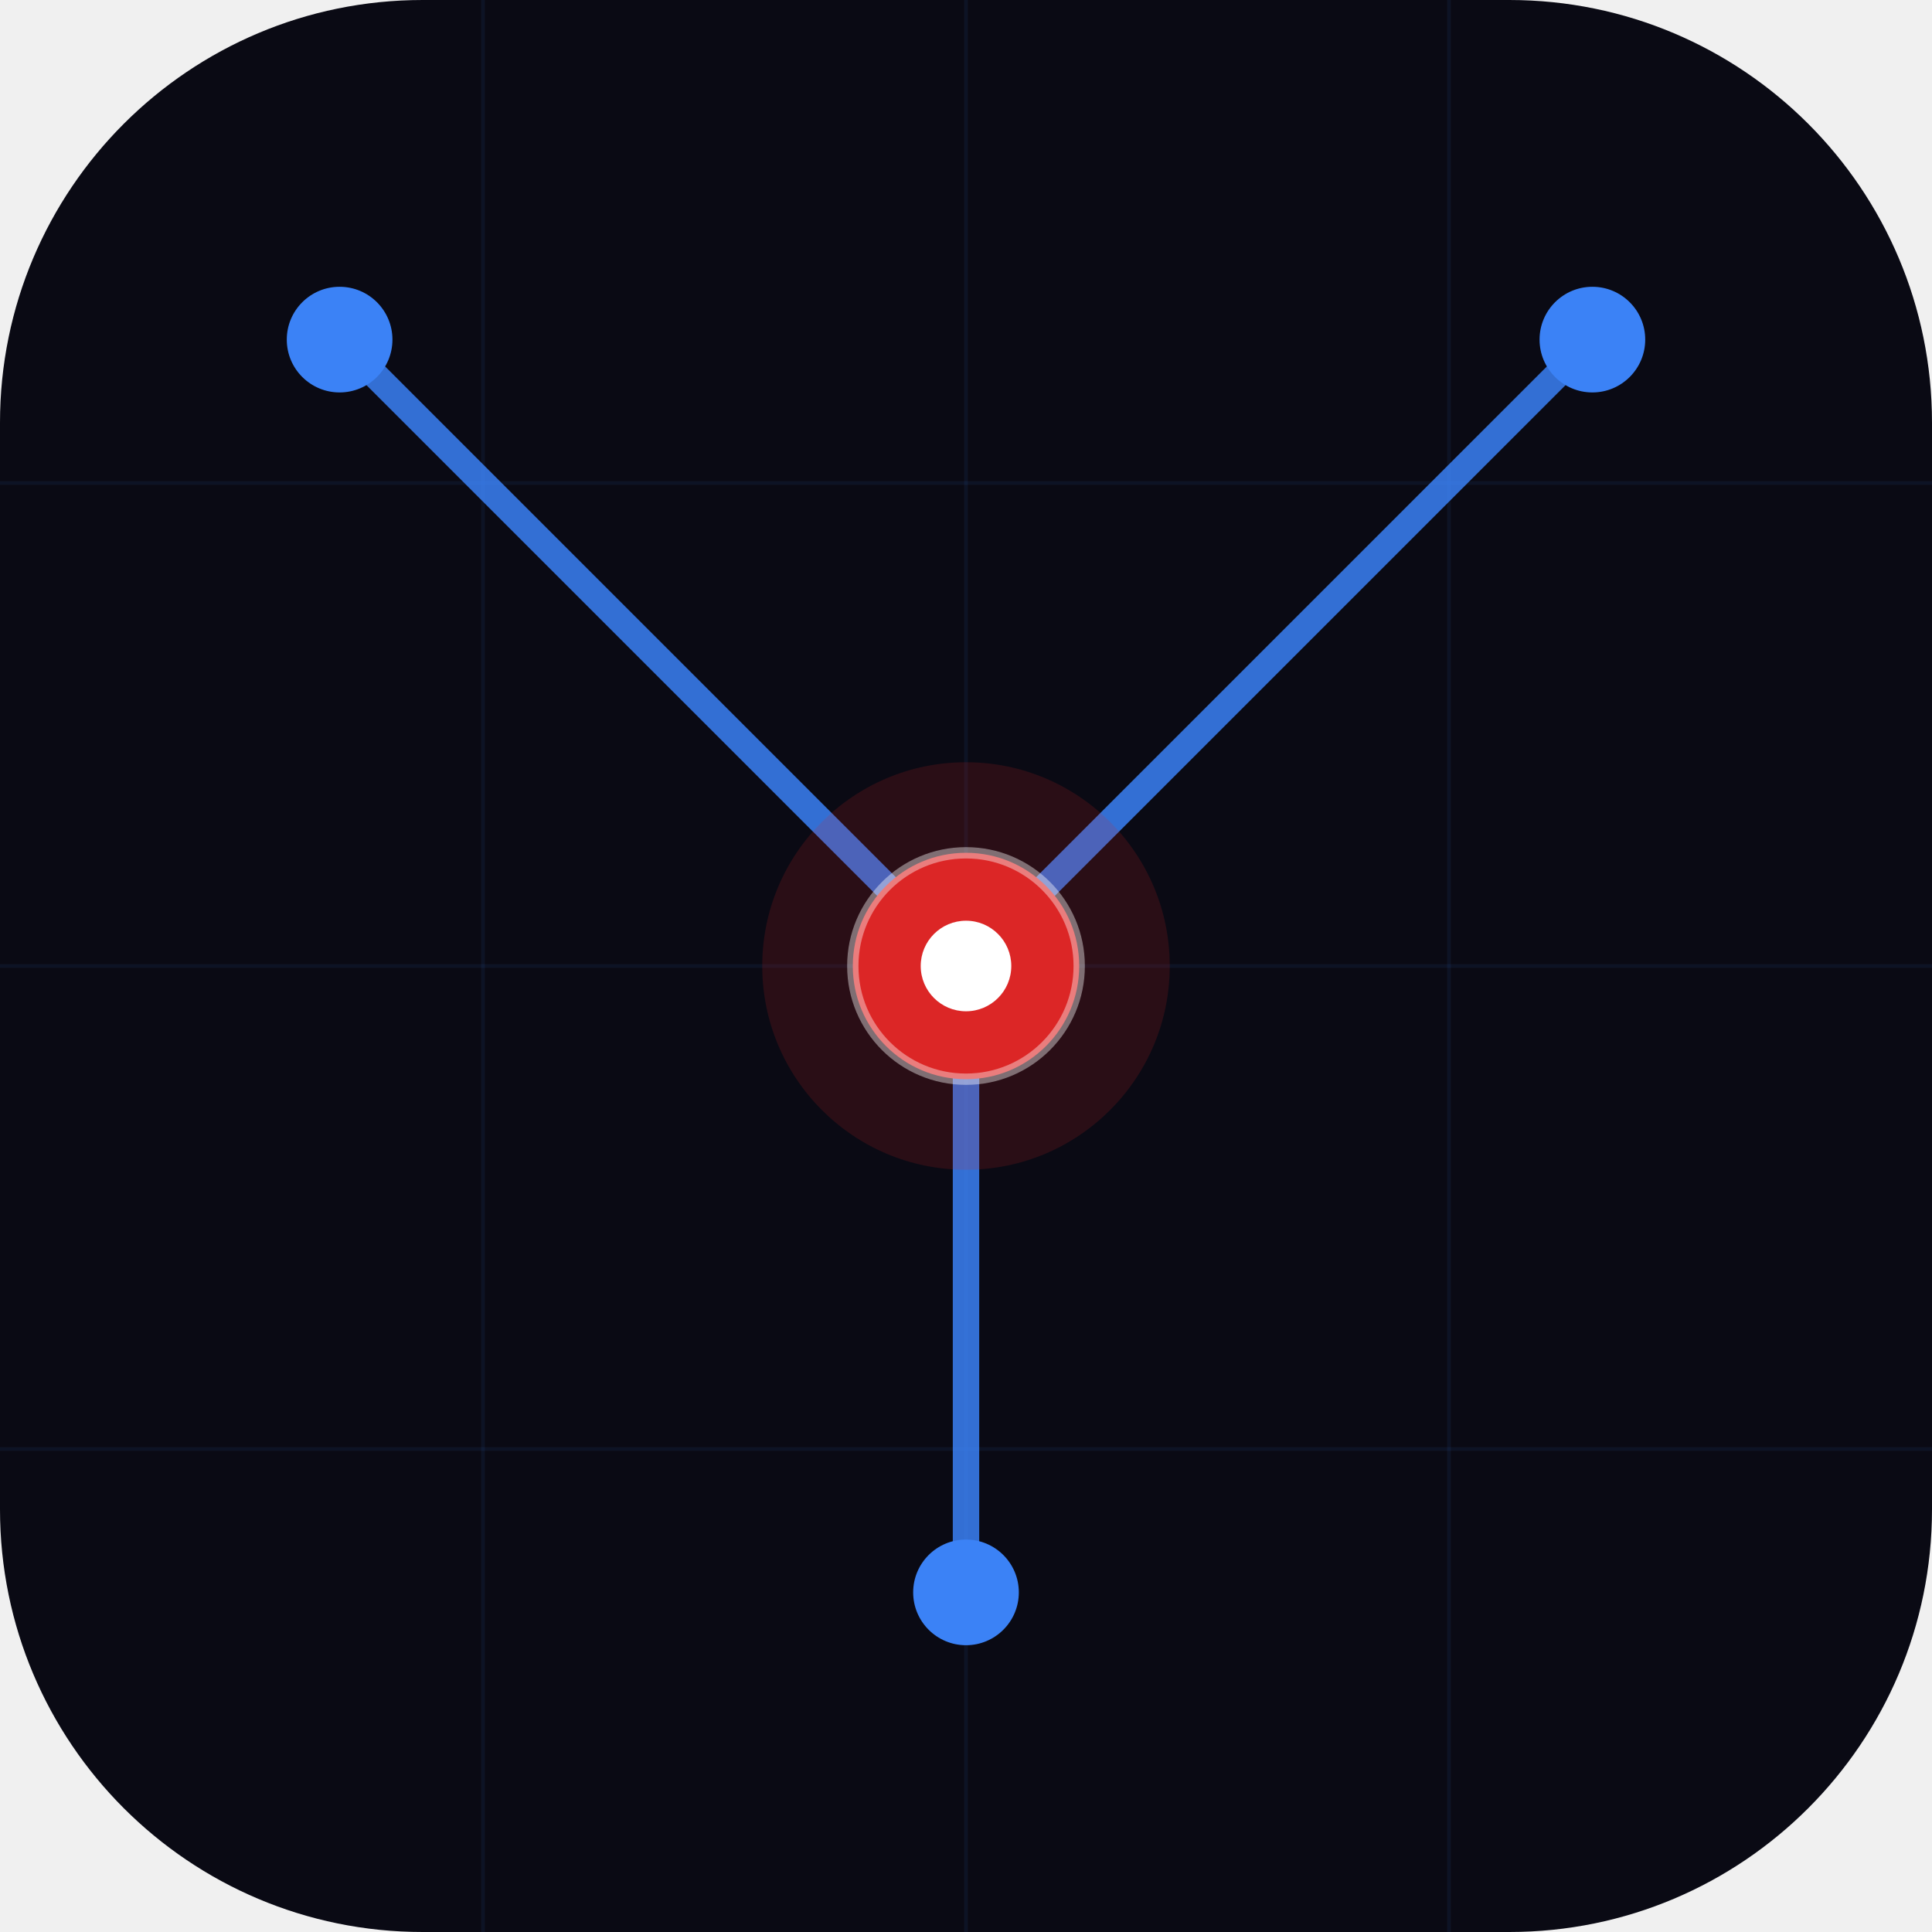
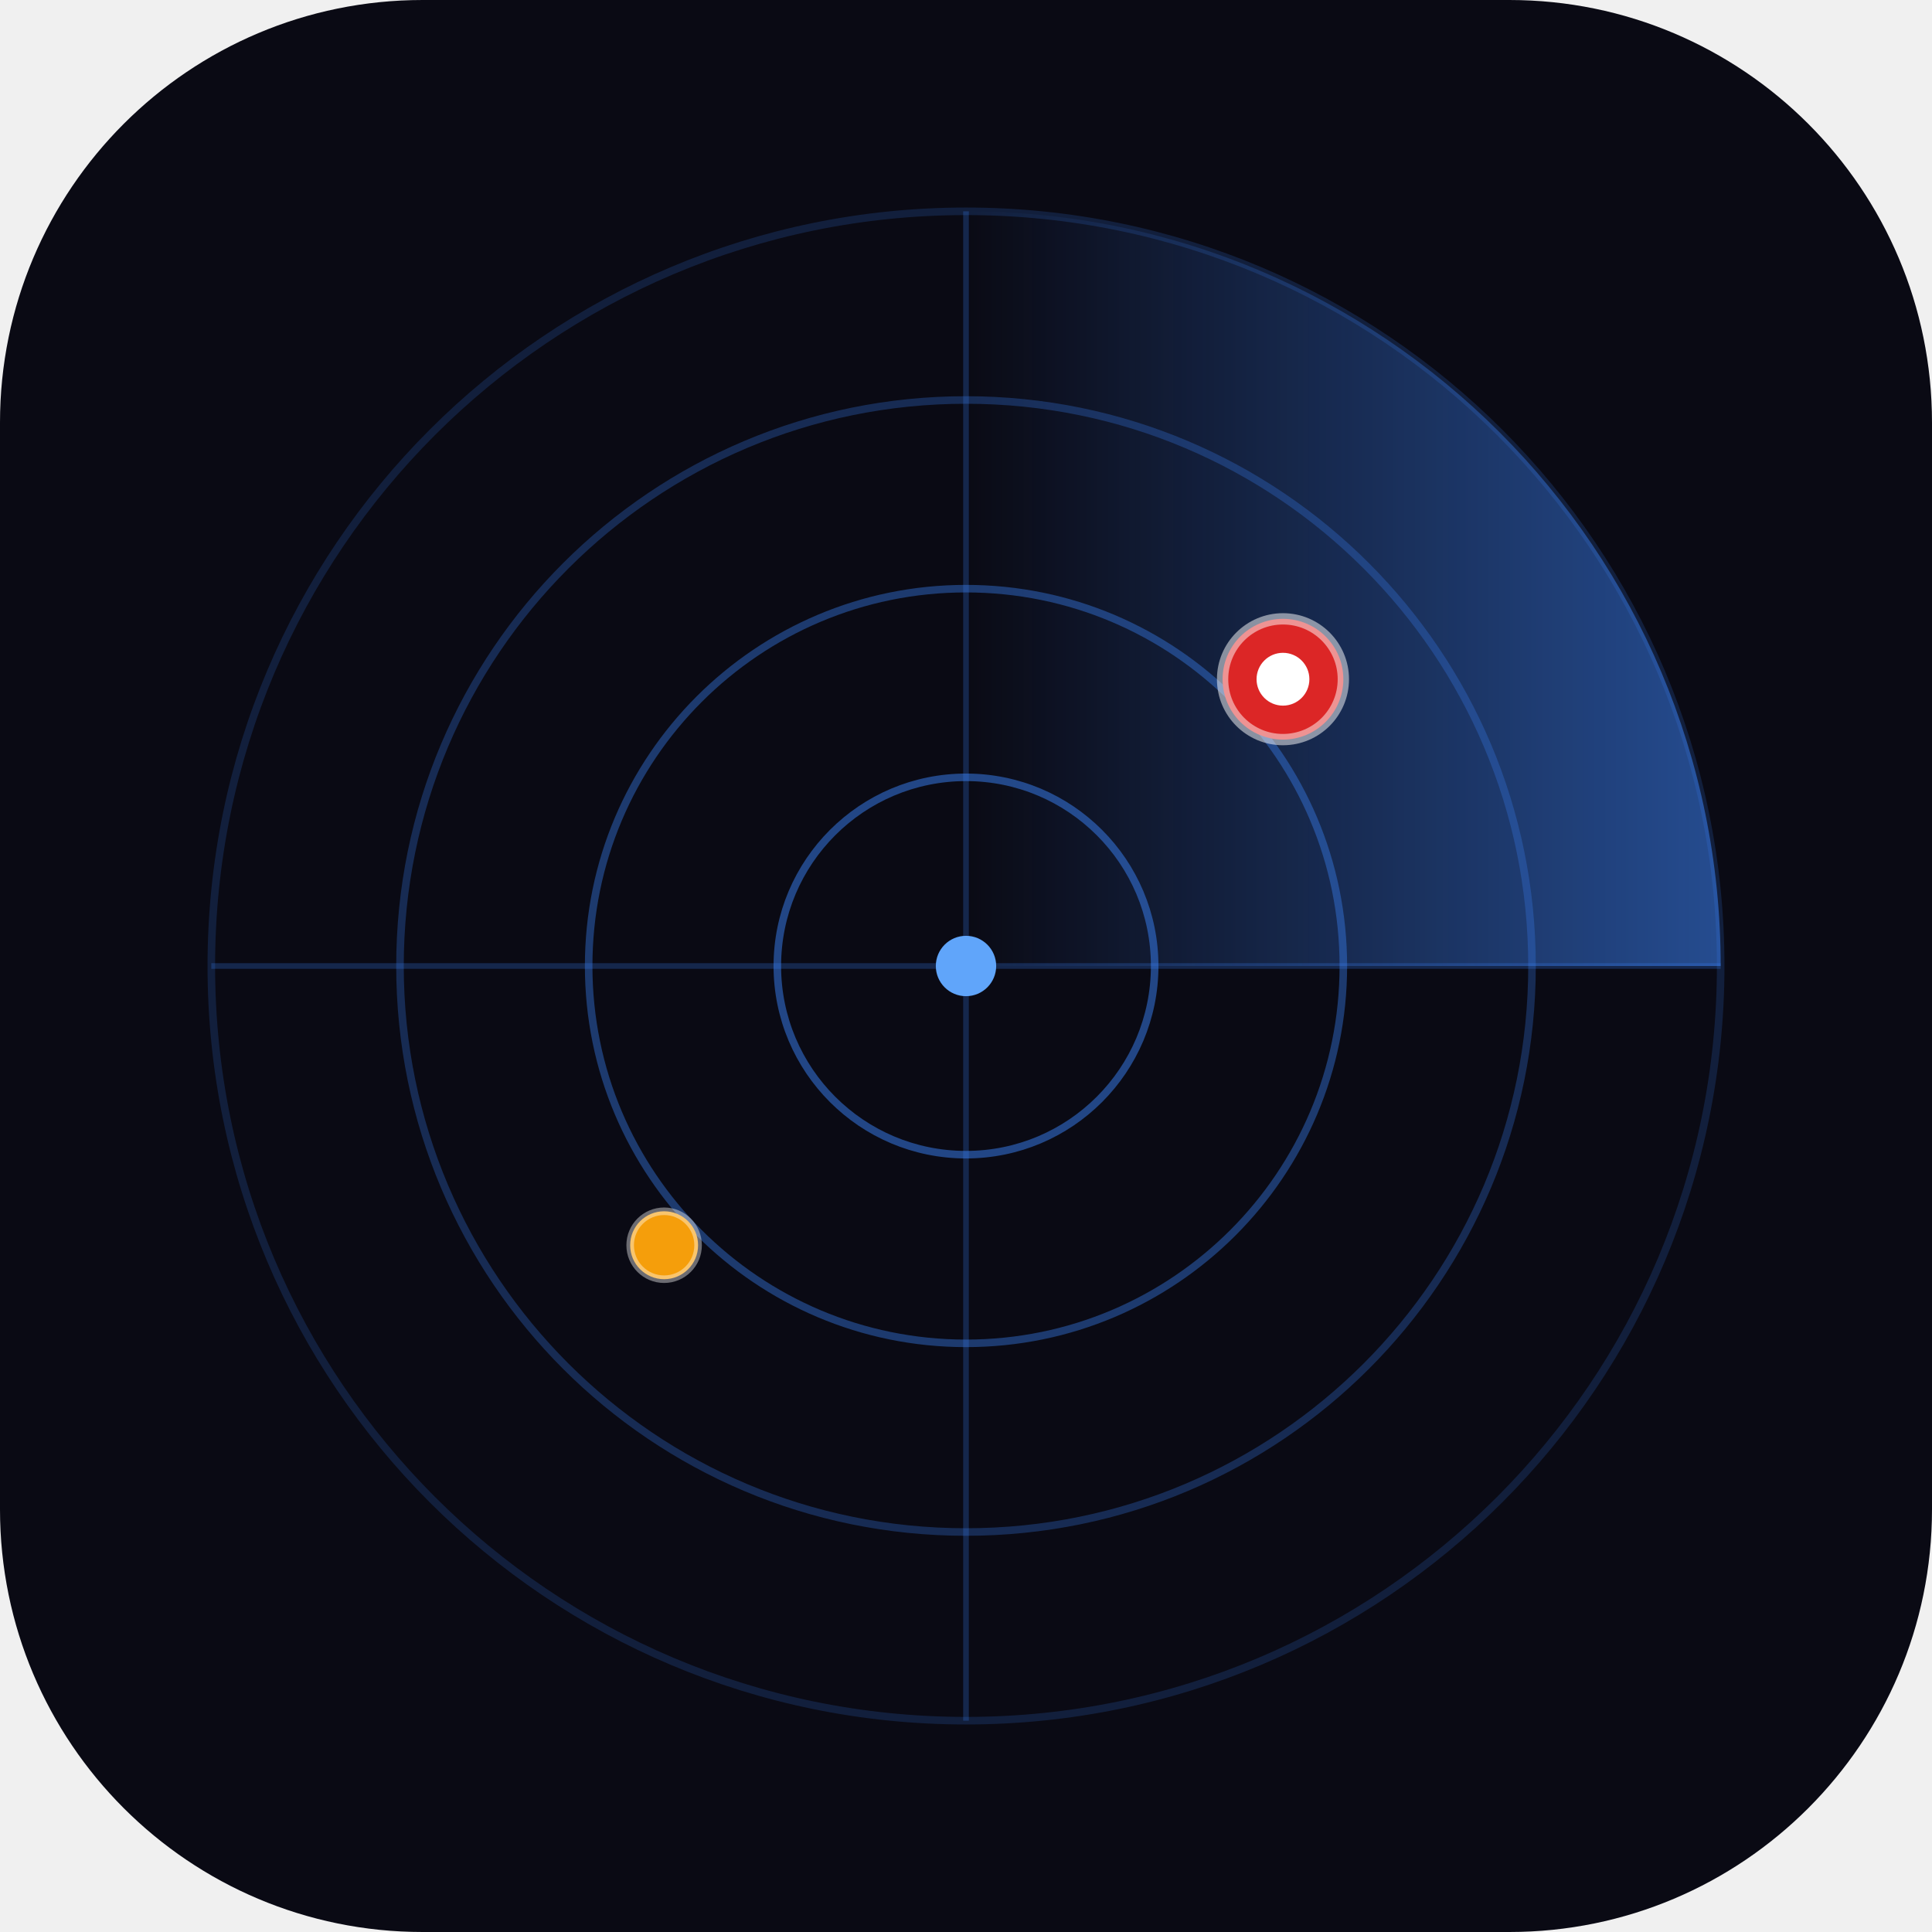
<svg xmlns="http://www.w3.org/2000/svg" viewBox="0 0 512 512">
+   <defs>
+     <linearGradient id="sweep" x1="0" y1="0" x2="1" y2="0">
+       <stop offset="0%" stop-color="#3b82f6" stop-opacity="0" />
+       <stop offset="100%" stop-color="#3b82f6" stop-opacity="0.55" />
+     </linearGradient>
+   </defs>
  <rect width="512" height="512" rx="112" fill="#0a0a14" />
-   <g stroke="#3b82f6" stroke-opacity="0.08" stroke-width="1">
-     <line x1="0" y1="128" x2="512" y2="128" />
-     <line x1="0" y1="256" x2="512" y2="256" />
-     <line x1="0" y1="384" x2="512" y2="384" />
-     <line x1="128" y1="0" x2="128" y2="512" />
-     <line x1="256" y1="0" x2="256" y2="512" />
-     <line x1="384" y1="0" x2="384" y2="512" />
+   <circle cx="256" cy="256" r="200" fill="none" stroke="#3b82f6" stroke-opacity="0.18" stroke-width="2" />
+   <circle cx="256" cy="256" r="150" fill="none" stroke="#3b82f6" stroke-opacity="0.28" stroke-width="2" />
+   <circle cx="256" cy="256" r="100" fill="none" stroke="#3b82f6" stroke-opacity="0.4" stroke-width="2" />
+   <circle cx="256" cy="256" r="50" fill="none" stroke="#3b82f6" stroke-opacity="0.5" stroke-width="2" />
+   <g stroke="#3b82f6" stroke-opacity="0.25" stroke-width="1.5">
+     <line x1="56" y1="256" x2="456" y2="256" />
+     <line x1="256" y1="56" x2="256" y2="456" />
  </g>
-   <g stroke="#3b82f6" stroke-width="7" stroke-linecap="round" stroke-opacity="0.85">
-     <line x1="90" y1="90" x2="240" y2="240" />
-     <line x1="422" y1="90" x2="272" y2="240" />
-     <line x1="256" y1="422" x2="256" y2="272" />
-   </g>
-   <g fill="#3b82f6">
-     <circle cx="90" cy="90" r="14" />
-     <circle cx="422" cy="90" r="14" />
-     <circle cx="256" cy="422" r="14" />
-   </g>
-   <circle cx="256" cy="256" r="54" fill="#dc2626" fill-opacity="0.15" />
-   <circle cx="256" cy="256" r="30" fill="#dc2626" />
-   <circle cx="256" cy="256" r="30" fill="none" stroke="#ffffff" stroke-opacity="0.4" stroke-width="3" />
-   <circle cx="256" cy="256" r="12" fill="#ffffff" />
+   <path d="M256 256 L256 56 A 200 200 0 0 1 456 256 Z" fill="url(#sweep)" />
+   <circle cx="256" cy="256" r="8" fill="#60a5fa" />
+   <circle cx="340" cy="180" r="16" fill="#dc2626" />
+   <circle cx="340" cy="180" r="16" fill="none" stroke="#ffffff" stroke-opacity="0.5" stroke-width="3" />
+   <circle cx="340" cy="180" r="7" fill="#ffffff" />
+   <circle cx="176" cy="330" r="9" fill="#f59e0b" />
+   <circle cx="176" cy="330" r="9" fill="none" stroke="#ffffff" stroke-opacity="0.4" stroke-width="2" />
</svg>
